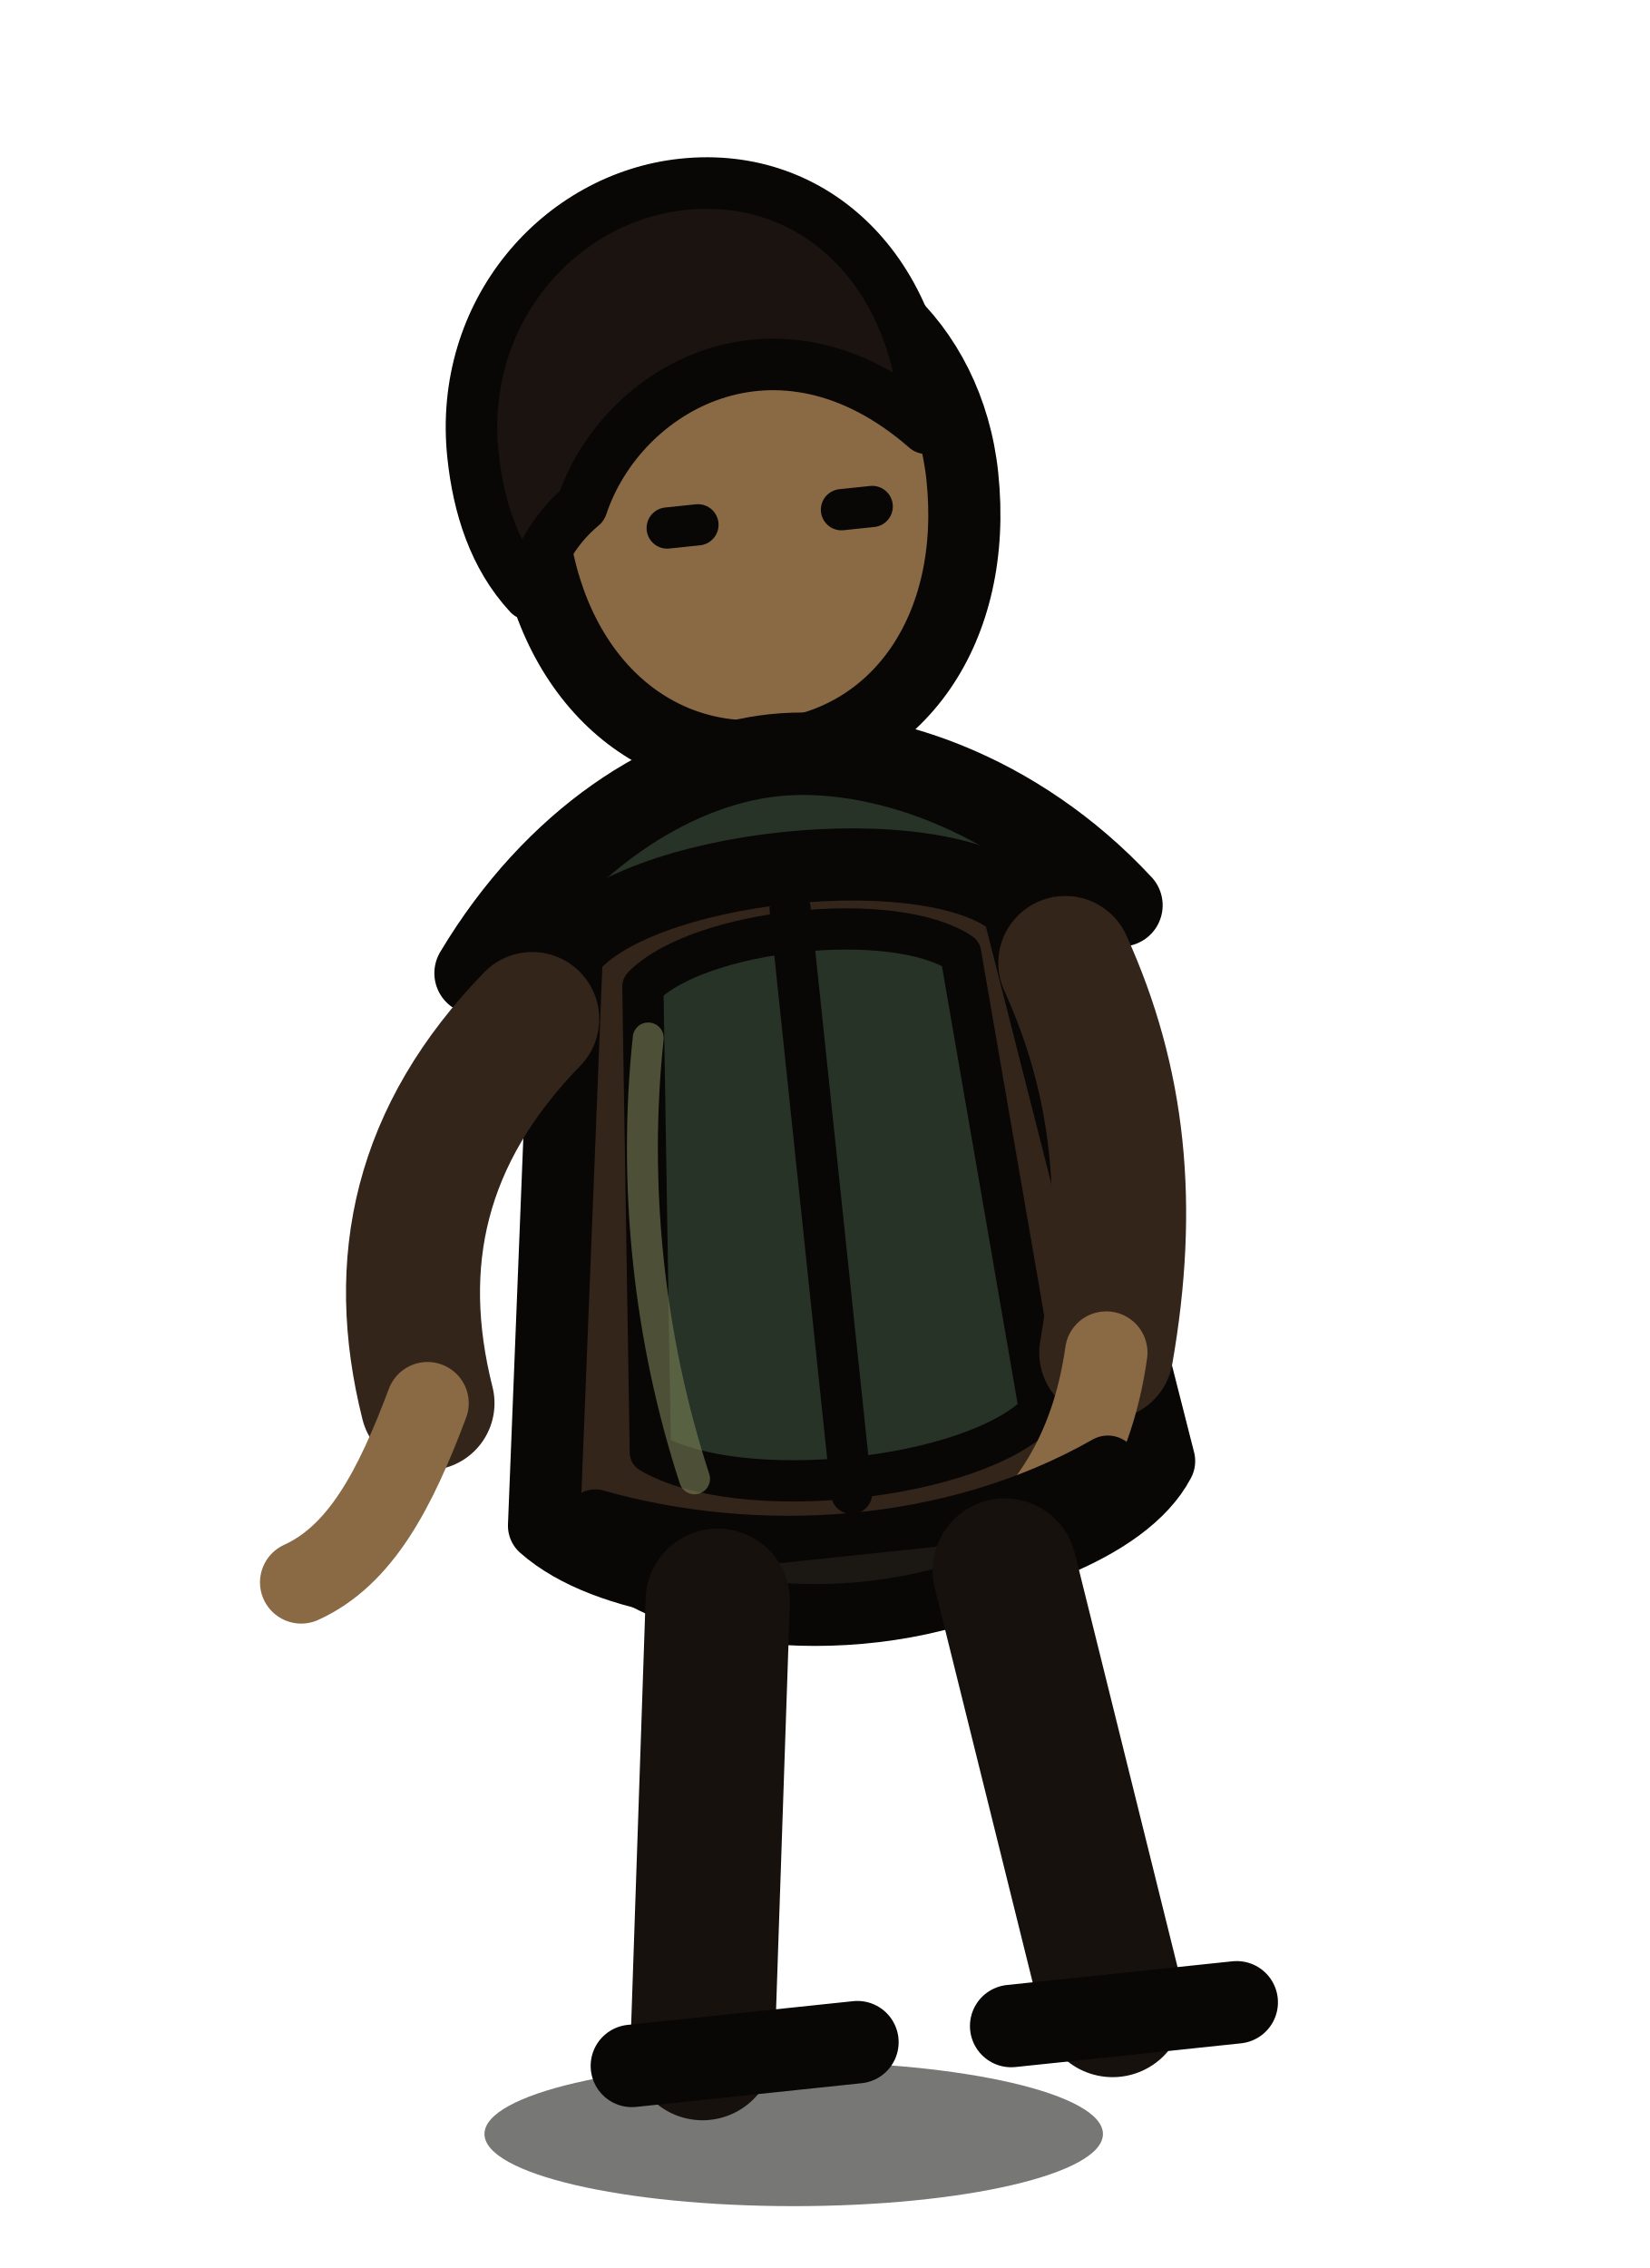
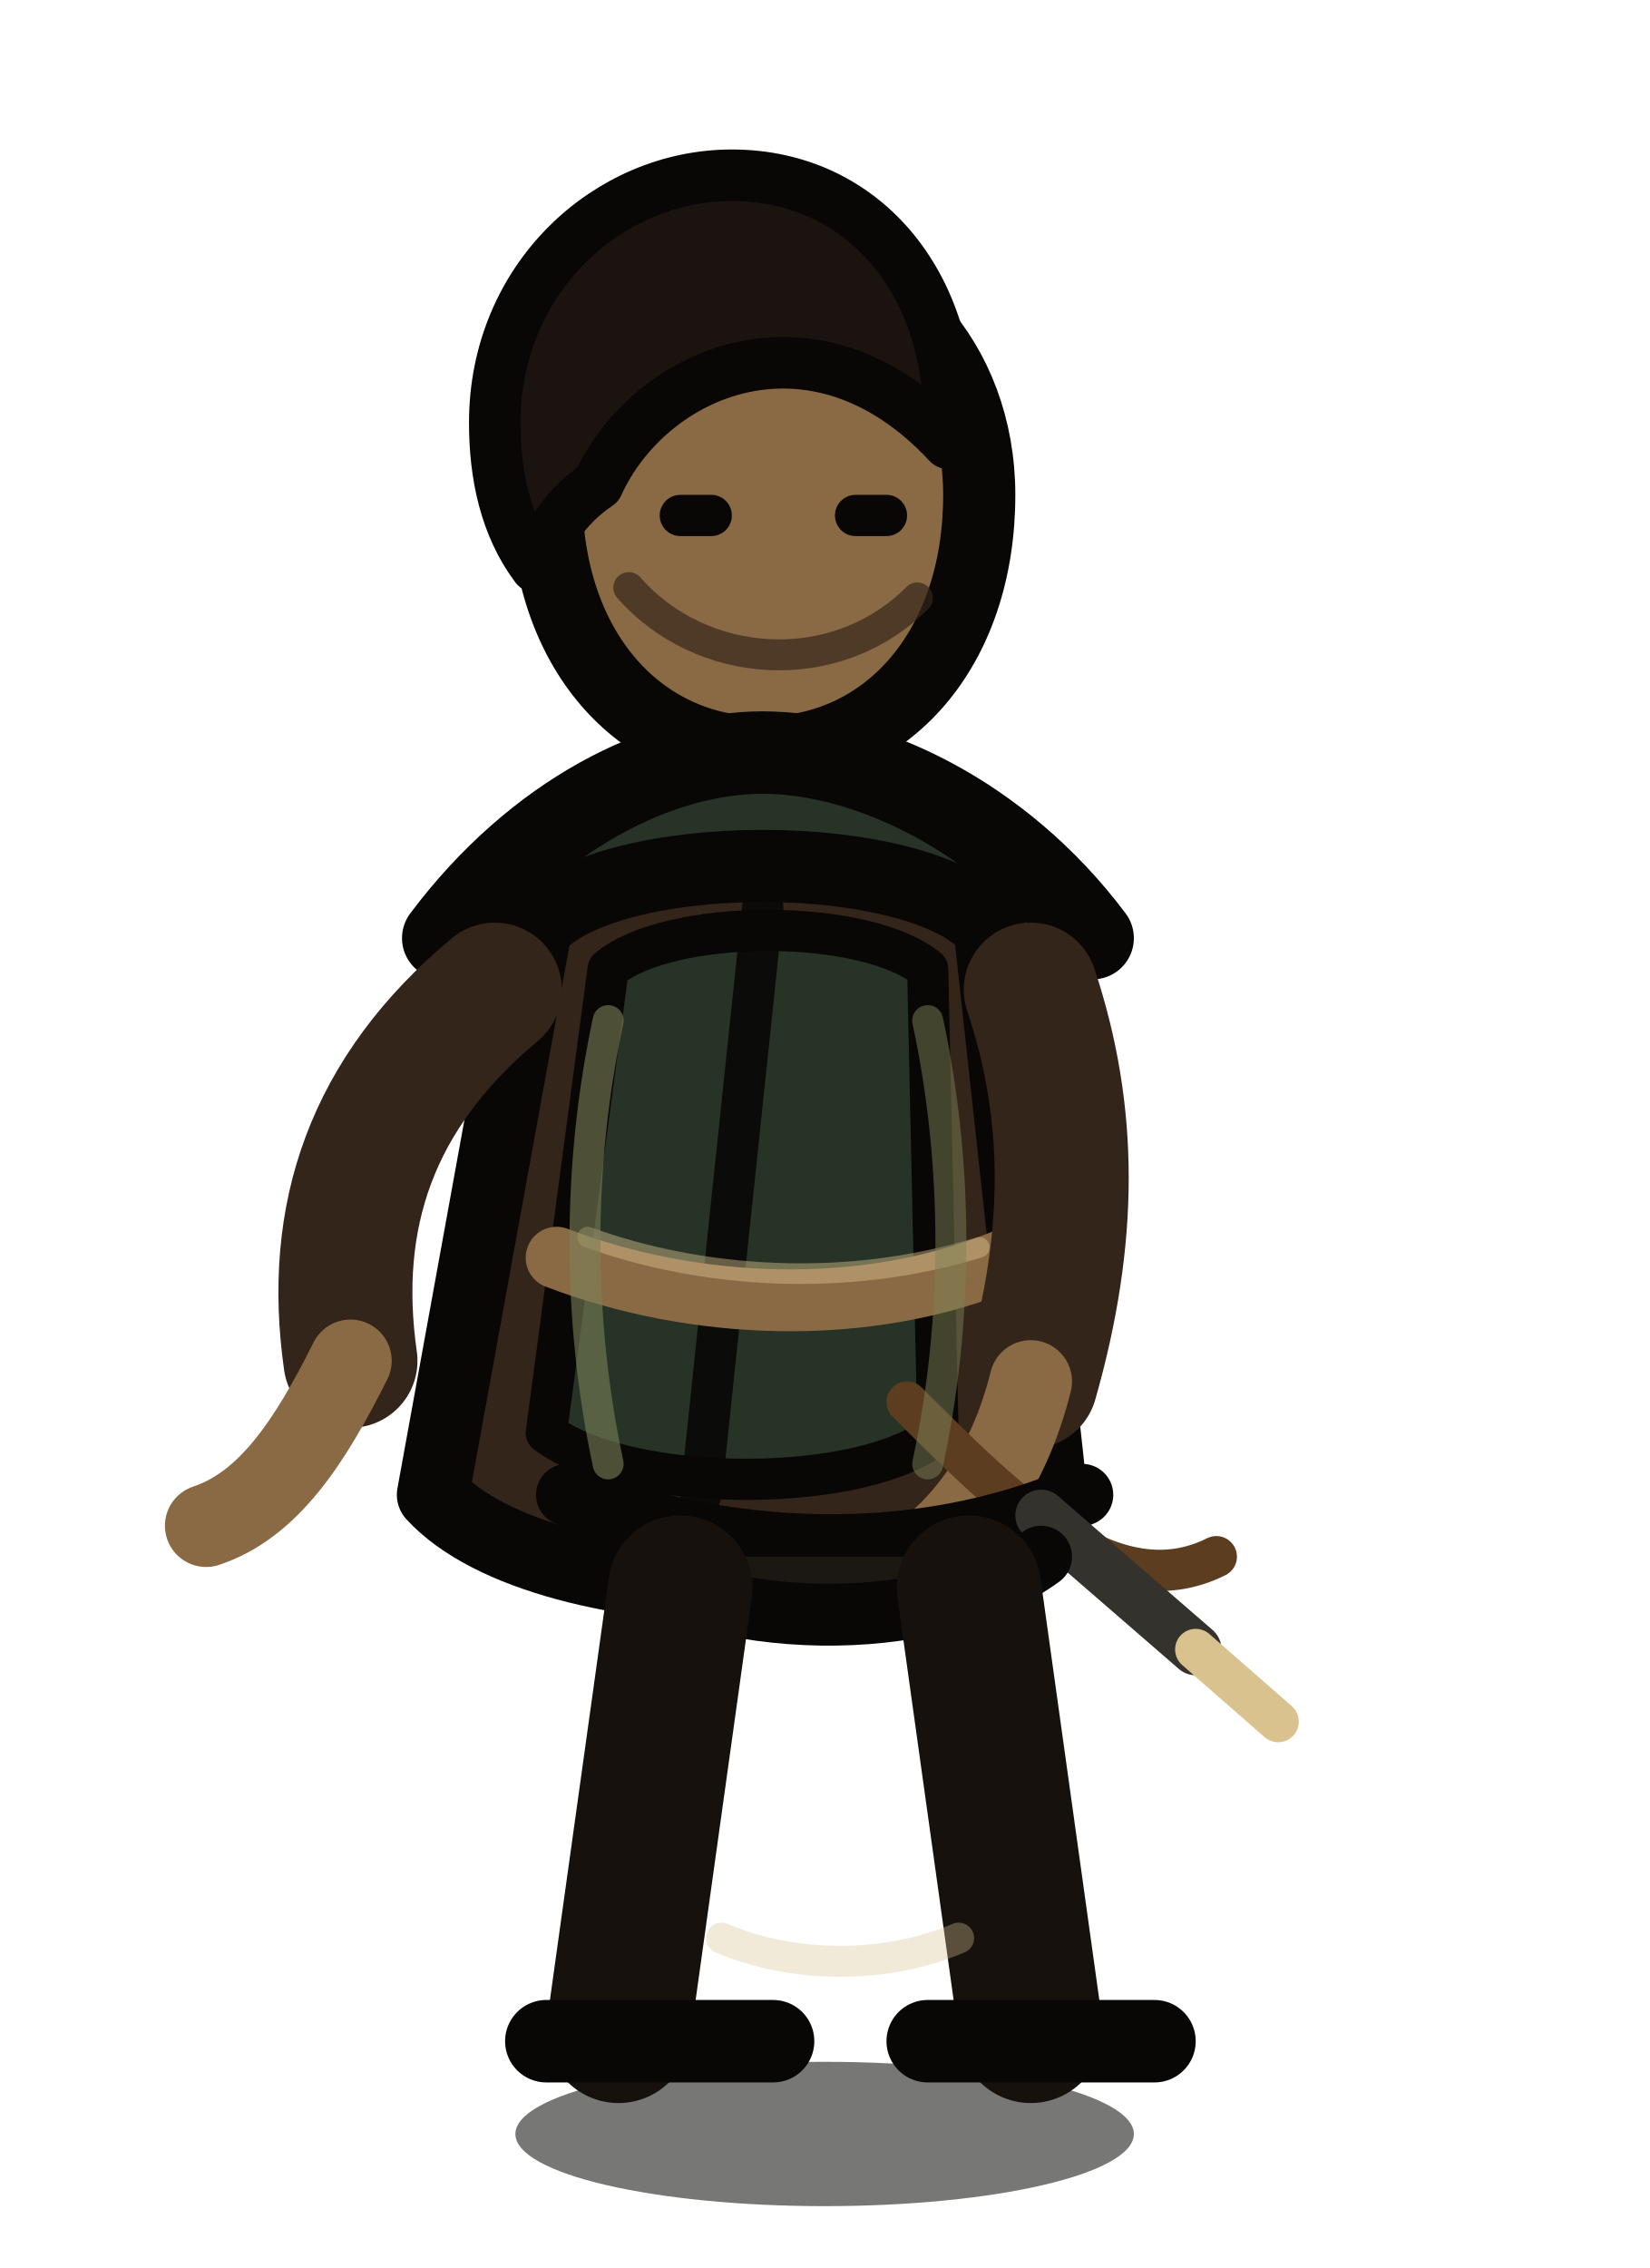
<svg xmlns="http://www.w3.org/2000/svg" width="160" height="220" viewBox="0 0 160 220">
-   <ellipse cx="77" cy="207" rx="30" ry="7" fill="#080706" opacity="0.55" />
-   <g stroke="#080706" stroke-linecap="round" stroke-linejoin="round" transform="rotate(-6 80 120)">
-     <path d="M80 25c-12 0-21 10-21 23 0 15 9 25 21 25s21-10 21-25c0-13-9-23-21-23z" fill="#8a6a45" stroke-width="7" />
-     <path d="M64 47c5-11 21-18 34-4 1-15-8-26-21-26-12 0-23 10-23 24 0 5 1 10 4 14 1-3 3-6 6-8z" fill="#1a130f" stroke-width="5" />
-     <path d="M72 50h3m14 0h3" stroke-width="4" />
-     <path d="M72 71v12h16V71" fill="#8a6a45" stroke-width="5" />
-     <path d="M49 91c9-12 21-18 31-18s23 6 32 18" fill="#263326" stroke-width="8" />
-     <path d="M58 90c7-8 37-8 44 0l8 55c-8 12-49 12-60 0z" fill="#34251a" stroke-width="7" />
-     <path d="M65 94c6-5 25-5 31 0l3 45c-7 6-30 6-38 0z" fill="#263326" stroke-width="4" />
-     <path d="M80 88v57" fill="none" stroke-width="4" />
-     <path d="M106 96c4 12 4 24 0 38" fill="none" stroke="#34251a" stroke-width="13" />
-     <path d="M106 134c-2 8-6 14-12 18" fill="none" stroke="#8a6a45" stroke-width="8" />
-     <path d="M54 96c-12 10-16 22-14 36" fill="none" stroke="#34251a" stroke-width="13" />
-     <path d="M40 132c-4 8-8 14-14 16" fill="none" stroke="#8a6a45" stroke-width="8" />
-     <path d="M55 145c15 6 34 7 50 0" fill="none" stroke-width="6" />
+   <g id="grounded-shadow">
+     <ellipse cx="80" cy="207" rx="30" ry="7" fill="#080706" opacity="0.55" />
+   </g>
+   <g id="human-survivor" stroke="#080706" stroke-linecap="round" stroke-linejoin="round">
+     <path d="M74 25c-12 0-21 10-21 23 0 15 9 25 21 25s21-10 21-25c0-13-9-23-21-23z" fill="#8a6a45" stroke-width="7" />
+     <path d="M58 47c5-11 21-18 34-4 1-15-8-26-21-26-12 0-23 10-23 24 0 5 1 10 4 14 1-3 3-6 6-8z" fill="#1a130f" stroke-width="5" />
+     <path d="M61 57c7 8 20 9 28 1" fill="none" stroke="#34251a" stroke-width="3" opacity="0.7" />
+     <path d="M66 50h3m14 0h3" fill="none" stroke="#080706" stroke-width="4" />
+     <path d="M66 71v12h16V71" fill="#8a6a45" stroke-width="5" />
+     <path d="M43 91c9-12 21-18 31-18s23 6 32 18" fill="#263326" stroke-width="8" />
+     <path d="M52 90c7-8 37-8 44 0l6 55c-8 12-49 12-60 0z" fill="#34251a" stroke-width="7" />
+     <path d="M59 94c6-5 25-5 31 0l1 45c-7 6-30 6-38 0z" fill="#263326" stroke-width="4" />
+     <path d="M74 88l-6 57" fill="none" stroke="#080706" stroke-width="4" opacity="0.9" />
+     <path d="M54 122c13 5 30 6 44 0" fill="none" stroke="#8a6a45" stroke-width="6" />
+     <path d="M57 120c11 4 25 5 38 1" fill="none" stroke="#d9c28e" stroke-width="2" opacity="0.45" />
+     <path d="M48 96c-12 10-16 22-14 36" fill="none" stroke="#34251a" stroke-width="13" />
+     <path d="M34 132c-4 8-8 14-14 16" fill="none" stroke="#8a6a45" stroke-width="8" />
+     <path d="M100 96c4 12 4 24 0 38" fill="none" stroke="#34251a" stroke-width="13" />
+     <path d="M100 134c-2 8-6 14-12 18" fill="none" stroke="#8a6a45" stroke-width="8" />
+     <path d="M88 136 c 10 10, 20 20, 30 15" fill="none" stroke="#5c3d20" stroke-width="4" />
+     <path d="M55 145c15 6 34 7 50 0" fill="none" stroke="#080706" stroke-width="6" />
+     <path d="M101 147l15 13" fill="none" stroke="#34322d" stroke-width="5" />
+     <path d="M116 160l8 7" fill="none" stroke="#d9c28e" stroke-width="4" />
    <path d="M59 151c10 7 31 8 42 0" fill="#1b1712" stroke-width="6" />
    <path d="M66 154l-6 43" fill="none" stroke="#16110d" stroke-width="14" />
    <path d="M94 154l6 43" fill="none" stroke="#16110d" stroke-width="14" />
-     <path d="M53 198h22" stroke-width="8" />
-     <path d="M90 198h22" stroke-width="8" />
-     <path d="M65 99c-3 14-3 29 0 43" fill="none" stroke="#7b8156" stroke-width="3" opacity="0.6" />
+     <path d="M53 198h22" stroke="#080706" stroke-width="8" />
+     <path d="M90 198h22" stroke="#080706" stroke-width="8" />
+     <path d="M59 99c-3 14-3 29 0 43" fill="none" stroke="#7b8156" stroke-width="3" opacity="0.6" />
+     <path d="M90 99c3 14 3 29 0 43" fill="none" stroke="#7b8156" stroke-width="3" opacity="0.5" />
+     <path d="M70 188c7 3 16 3 23 0" fill="none" stroke="#d9c28e" stroke-width="3" opacity="0.35" />
  </g>
</svg>
